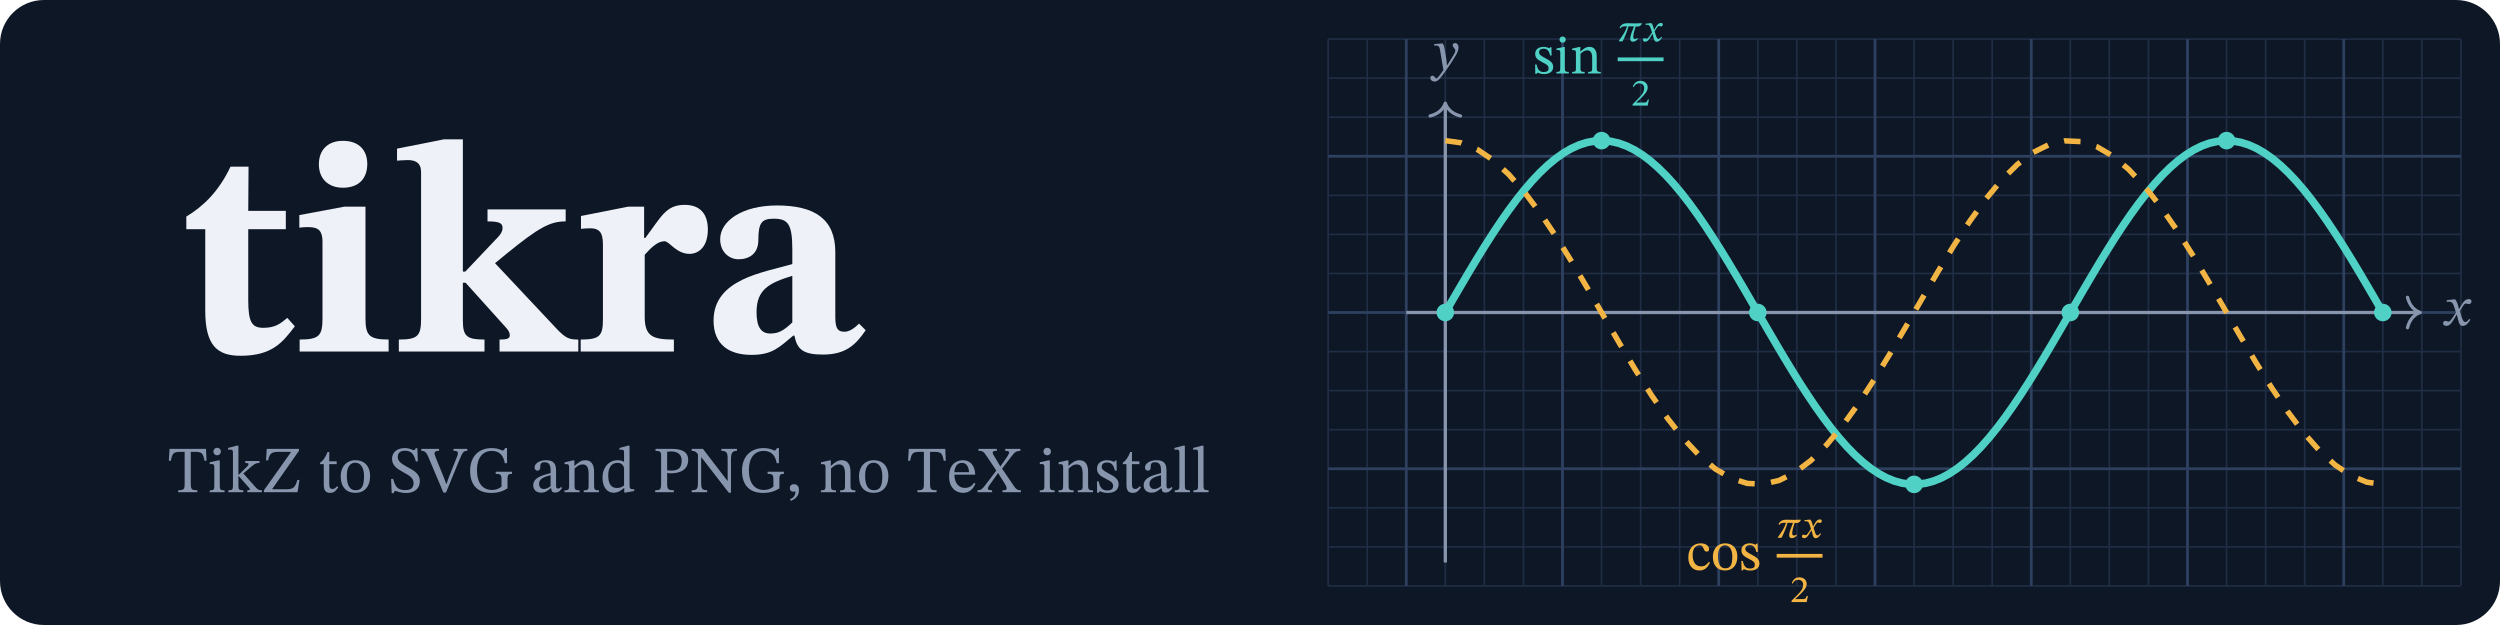
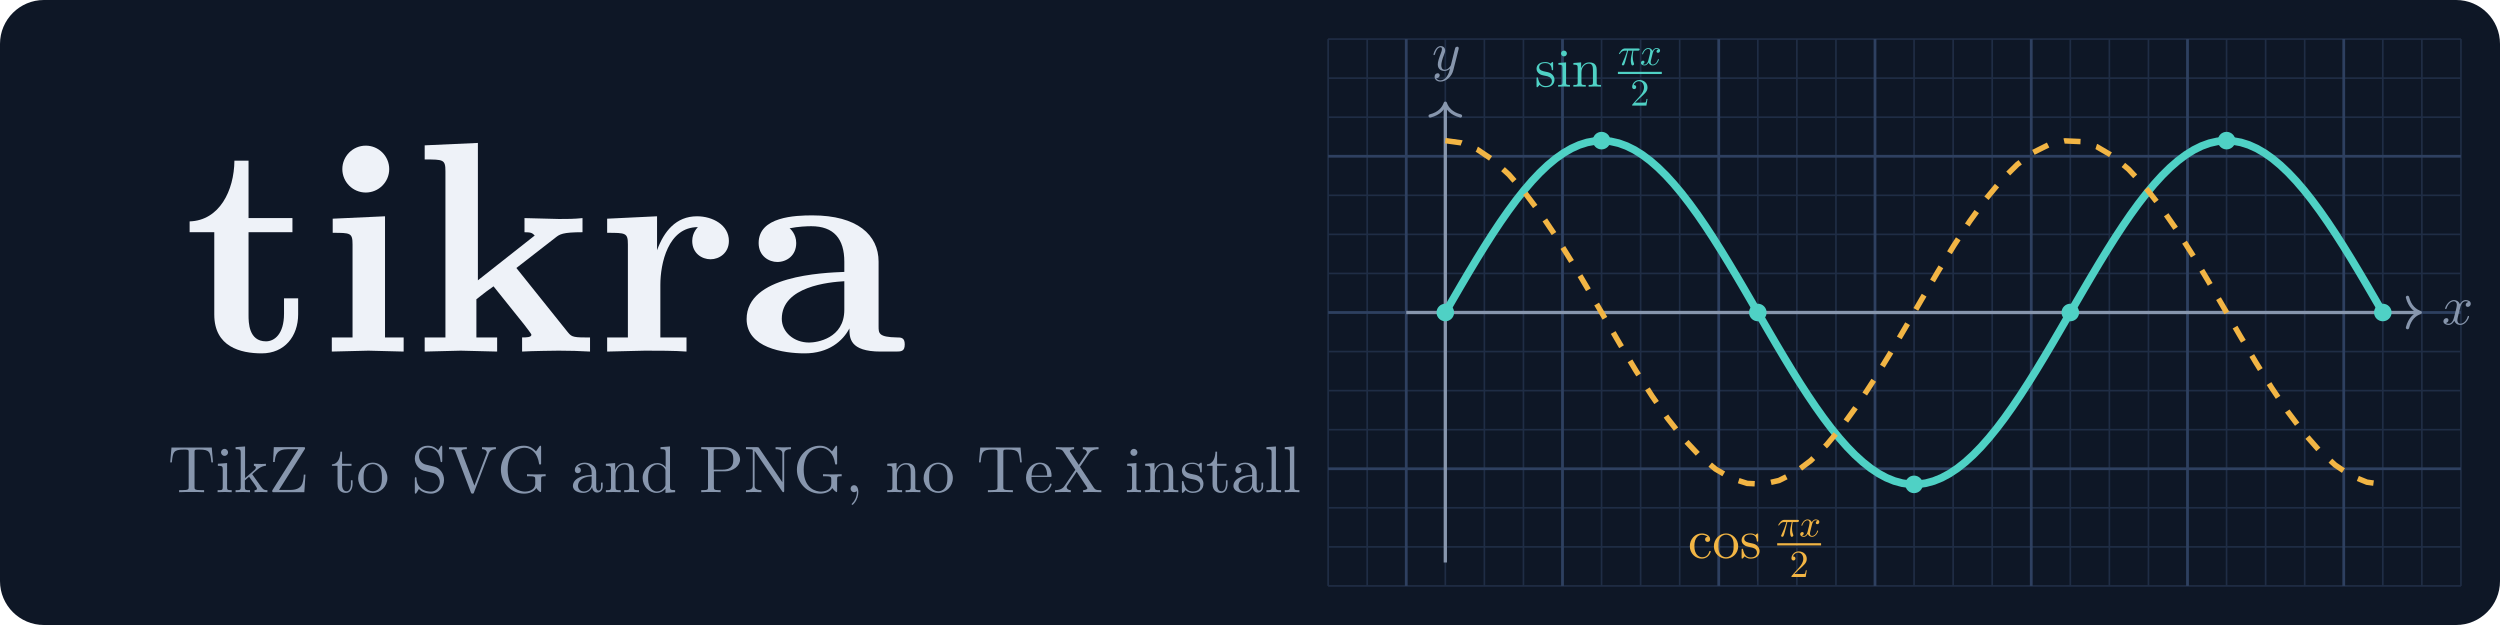
<svg xmlns="http://www.w3.org/2000/svg" viewBox="0 -113.386 453.543 113.386" width="453.543pt" height="113.386pt" role="img" aria-labelledby="tr-title">
  <defs>
-     <path id="tr-g3293" d="M190 -14 C295 -14 330 30 371 84 L346 112 C322 92 305 79 266 79 C228 79 216 98 216 171 L216 407 L341 407 L341 468 L216 468 L217 615 L157 615 C117 531 66 483 10 449 L10 407 L73 407 L73 136 C73 21 112 -14 190 -14 Z" />
-     <path id="tr-g3280" d="M314 0 L314 40 C247 40 237 55 237 113 L237 482 L167 482 L17 454 L17 412 C17 412 29 414 43 414 C73 414 94 410 94 365 L94 110 C94 53 83 40 18 40 L18 0 Z M162 545 C215 545 243 576 243 624 C243 670 215 701 162 701 C111 701 82 670 82 623 C82 576 112 545 162 545 Z" />
-     <path id="tr-g3284" d="M302 0 L302 40 C244 40 230 50 230 103 L230 229 L239 229 L375 78 C384 68 386 60 386 55 C386 45 382 40 352 40 L352 0 L614 0 L614 40 C586 40 573 42 539 79 L337 294 L376 326 C484 414 521 433 572 433 L572 473 L312 473 L312 433 C354 433 362 426 362 411 C362 399 355 390 348 382 L238 266 L230 266 L230 706 L167 706 L11 675 L11 635 C11 635 34 637 47 637 C72 637 91 628 91 597 L91 109 C91 52 80 40 17 40 L17 0 Z" />
-     <path id="tr-g3291" d="M327 0 L327 40 C256 40 230 51 230 116 L230 322 C253 348 274 367 296 367 C312 367 335 325 379 325 C409 325 440 348 440 406 C440 457 415 488 363 488 C300 488 285 448 232 378 L228 378 L228 482 L175 482 L18 451 L18 408 C18 408 29 410 49 410 C84 410 91 390 91 354 L91 109 C91 53 82 40 17 40 L17 0 Z" />
-     <path id="tr-g3272" d="M393 -10 C468 -10 502 22 535 71 L513 93 C498 78 481 66 465 66 C444 66 434 74 434 114 L434 331 C434 441 365 486 240 486 C124 486 51 434 51 374 C51 329 83 307 112 307 C147 307 178 325 178 371 C178 428 189 442 229 442 C277 442 291 424 291 339 L291 291 C196 263 29 242 29 103 C29 22 82 -11 155 -11 C224 -11 246 13 294 53 L298 53 C307 7 327 -10 393 -10 Z M218 60 C187 60 172 82 172 131 C172 206 213 228 291 252 L291 97 C262 69 244 60 218 60 Z" />
-     <path id="tr-g22" d="M587 477 L579 657 L26 657 L15 477 L46 477 C67 586 81 612 191 612 L255 612 L255 131 C255 40 241 30 157 30 L157 0 L447 0 L447 30 C361 30 348 40 348 131 L348 612 L411 612 C522 612 534 586 556 477 Z" />
-     <path id="tr-g263" d="M257 28 C190 28 185 43 185 101 L185 482 L159 482 L33 454 L33 425 C33 425 44 427 58 427 C87 427 102 423 102 380 L102 101 C102 44 99 28 32 28 L32 0 L257 0 Z M145 673 C110 673 88 647 88 617 C88 586 111 560 145 560 C180 560 202 586 202 617 C202 647 180 673 145 673 Z" />
-     <path id="tr-g266" d="M539 0 L539 29 C497 29 481 32 433 87 L257 285 L307 326 C420 425 438 443 503 443 L503 473 L287 473 L287 443 C325 443 336 438 336 425 C336 409 322 397 318 393 L189 265 L183 265 L183 706 L156 706 L26 671 L26 644 C26 644 46 646 60 646 C93 646 100 637 100 595 L100 95 C100 40 90 29 30 29 L30 0 L257 0 L257 29 C194 29 183 40 183 91 L183 243 L189 243 L346 65 C351 60 357 50 357 41 C357 32 347 29 318 29 L318 0 Z" />
-     <path id="tr-g28" d="M567 186 L536 186 C503 75 478 44 364 44 L155 44 L155 50 L560 629 L560 657 L71 657 L60 482 L92 482 C112 593 152 612 255 612 L436 612 L436 604 L28 29 L28 0 L538 0 Z" />
-     <path id="tr-g275" d="M293 90 C268 62 255 49 223 49 C184 49 175 73 175 144 L175 426 L288 426 L288 468 L175 468 L176 610 L150 610 C114 525 84 478 37 449 L37 426 L92 426 L92 116 C92 26 121 -10 188 -10 C252 -10 273 20 312 74 Z" />
-     <path id="tr-g270" d="M258 485 C123 485 34 387 34 242 C34 80 118 -10 258 -10 C388 -10 480 78 480 246 C480 394 395 485 258 485 Z M254 447 C343 447 388 364 388 241 C388 78 344 30 262 30 C176 29 127 96 127 255 C127 383 178 447 254 447 Z" />
-     <path id="tr-g21" d="M440 467 L433 667 L407 667 C402 646 392 638 376 638 C352 638 330 669 239 669 C135 668 49 612 49 507 C49 402 130 354 210 308 C292 261 376 226 376 138 C376 62 329 32 254 32 C152 31 101 63 66 201 L35 201 L44 -15 L75 -15 C76 5 88 18 102 18 C125 18 164 -12 268 -12 C384 -12 471 51 471 167 C471 286 372 331 283 381 C208 424 136 460 136 535 C136 597 175 629 243 629 C344 630 382 577 410 467 Z" />
-     <path id="tr-g24" d="M407 226 L372 126 L367 126 L328 231 L207 528 C195 557 190 576 190 589 C190 626 232 627 258 627 L258 657 L-10 657 L-10 627 C44 627 66 603 95 536 L324 -5 L364 -5 L570 497 C618 610 631 627 687 627 L687 657 L477 657 L477 627 C524 627 544 620 544 593 C544 575 539 559 533 544 Z" />
-     <path id="tr-g9" d="M685 310 L438 310 L438 278 C514 278 526 264 526 192 L526 84 C486 54 446 34 384 34 C241 34 154 134 154 338 C154 515 236 626 377 626 C483 626 553 573 576 440 L610 440 L610 669 L581 669 C568 647 562 633 545 633 C520 633 486 669 376 669 C188 669 50 548 50 326 C50 112 158 -11 370 -11 C480 -11 545 15 617 57 L617 202 C617 264 629 278 685 278 Z" />
-     <path id="tr-g255" d="M308 62 C314 18 324 -5 368 -5 C419 -5 443 16 476 64 L461 80 C447 65 433 55 414 55 C393 55 384 63 384 104 L384 331 C384 435 343 485 234 485 C125 485 58 431 58 375 C58 342 80 327 100 327 C128 327 144 342 144 373 C144 433 154 454 211 454 C271 454 301 421 301 334 L301 290 C215 263 38 237 38 105 C38 41 80 -7 157 -7 C221 -7 257 21 304 62 Z M301 92 C267 64 231 48 198 48 C155 48 126 79 126 129 C126 207 210 234 301 257 Z" />
-     <path id="tr-g269" d="M481 307 C481 422 438 485 347 485 C284 485 240 449 186 401 L182 401 L183 482 L160 482 L33 453 L33 424 C33 424 43 426 60 426 C87 426 102 418 102 382 L102 101 C102 45 99 28 32 28 L32 0 L261 0 L261 28 C189 28 185 45 185 101 L185 358 C215 385 252 421 306 421 C351 421 398 402 398 282 L398 101 C398 45 395 28 324 28 L324 0 L555 0 L555 28 C488 28 481 45 481 101 Z" />
-     <path id="tr-g258" d="M514 18 L514 45 L493 45 C456 45 443 55 443 107 L443 706 L416 706 L290 671 L290 643 C290 643 307 645 316 645 C355 645 360 636 360 592 L360 461 C329 478 296 485 263 485 C137 485 33 384 33 219 C33 91 91 -8 204 -8 C270 -8 321 30 359 64 L363 64 L363 -5 L386 -5 Z M360 101 C325 77 298 64 251 64 C166 64 120 120 120 258 C120 384 177 445 261 445 C323 445 352 406 360 365 Z" />
-     <path id="tr-g18" d="M48 657 L48 627 C112 627 133 616 133 557 L133 127 C133 43 122 30 44 30 L44 0 L326 0 L326 30 C245 30 225 41 225 123 L225 294 C236 289 262 286 282 286 C413 286 544 335 544 491 C544 624 425 657 297 657 Z M225 614 C246 616 265 618 285 618 C393 618 445 567 445 477 C445 361 387 327 279 327 C259 327 236 329 225 331 Z" />
-     <path id="tr-g16" d="M715 657 L479 657 L479 627 C521 627 539 621 555 602 C570 585 574 558 574 498 L574 174 L569 174 L199 657 L29 657 L29 627 C74 627 91 617 123 576 L123 149 C123 48 108 30 29 30 L29 0 L263 0 L263 30 C188 30 172 49 172 149 L172 527 L177 527 L591 -8 L624 -8 L624 493 C624 565 634 593 650 607 C665 621 679 627 715 627 Z" />
-     <path id="tr-g1048" d="M70 -132 C110 -114 194 -80 194 33 C194 88 167 121 117 121 C77 121 55 94 55 62 C55 33 71 8 110 8 C121 8 130 10 141 14 C141 -67 95 -91 58 -107 Z" />
-     <path id="tr-g259" d="M415 143 C383 101 352 65 271 65 C191 65 115 128 115 266 L431 266 C426 406 354 485 245 485 C128 485 34 405 34 238 C34 77 127 -10 247 -10 C350 -10 398 53 434 129 Z M114 303 C122 396 162 445 230 445 C301 445 334 377 337 303 Z" />
-     <path id="tr-g26" d="M660 0 L660 29 C610 30 590 41 557 89 L374 357 L513 538 C568 611 588 625 652 627 L652 657 L422 657 L422 627 C470 627 481 619 481 604 C481 588 470 568 454 542 L349 391 L347 391 L291 486 C267 533 232 574 232 598 C232 619 247 627 284 627 L295 627 L295 657 L17 657 L17 627 C86 627 96 612 144 542 L287 328 L120 108 C72 45 55 31 2 29 L2 0 L223 0 L223 29 C170 29 159 40 159 57 C159 76 179 103 192 120 L313 291 L315 291 L344 241 L407 142 C433 101 443 78 443 57 C443 35 429 29 390 29 L380 29 L380 0 Z" />
-     <path id="tr-g274" d="M39 164 L42 -8 L63 -8 L84 15 L86 15 C112 4 142 -11 200 -11 C290 -11 368 25 368 119 C368 193 319 230 228 278 C144 321 111 346 111 385 C111 430 146 451 192 451 C253 451 290 422 312 327 L339 327 L336 480 L316 480 L299 459 L298 459 C273 471 243 485 193 485 C107 485 40 441 40 359 C40 285 81 250 172 204 C265 158 284 139 284 92 C284 45 248 26 198 26 C124 26 86 61 65 164 Z" />
-     <path id="tr-g267" d="M260 29 C188 29 183 43 183 101 L183 706 L158 706 L26 671 L26 644 C26 644 41 646 58 646 C83 646 100 644 100 603 L100 101 C100 45 96 29 30 29 L30 0 L260 0 Z" />
-     <path id="tr-g3354" d="M315 298 L312 298 L300 349 C286 403 267 447 243 475 L228 475 L89 459 L89 429 C89 429 104 432 120 432 C186 433 203 406 230 322 L258 231 L186 126 C147 70 129 69 125 69 C108 69 84 82 62 82 C38 82 23 60 23 40 C23 15 38 -9 81 -9 C141 -9 174 38 206 90 L270 194 L274 194 L299 93 C313 28 335 -10 381 -10 C449 -10 491 58 520 102 L499 118 C472 82 453 62 427 62 C396 62 376 99 348 191 L327 259 L388 356 C405 384 419 398 442 398 C455 398 478 388 494 388 C521 388 540 411 540 435 C540 463 528 479 490 479 C431 479 391 430 364 382 Z" />
-     <path id="tr-g3355" d="M251 325 C239 405 232 437 210 475 L195 475 L53 464 L53 435 C53 435 74 437 88 437 C149 437 154 388 161 343 L220 -9 C192 -52 112 -165 93 -165 C71 -165 60 -112 22 -112 C-1 -112 -17 -125 -17 -155 C-17 -192 18 -220 60 -220 C136 -220 197 -112 289 15 C341 87 398 173 452 268 C484 322 496 367 496 406 C496 449 470 482 433 482 C404 482 389 464 389 443 C389 405 438 377 438 351 C438 327 429 303 405 264 L290 79 L284 79 L275 179 Z" />
-     <path id="tr-g4030" d="M625 473 C571 469 513 467 451 467 C380 468 324 472 252 472 C157 472 90 442 48 354 L70 339 C113 391 135 392 242 392 C218 307 189 249 137 169 C88 93 76 77 31 14 L31 0 L126 0 C167 68 258 285 281 391 C330 391 375 389 424 388 C383 277 326 154 326 68 C326 26 343 -9 391 -9 C452 -9 494 20 527 69 L514 86 C497 73 479 61 444 61 C412 61 405 94 405 121 C405 197 452 339 468 387 C493 386 507 386 522 386 C589 386 622 436 627 461 Z" />
-     <path id="tr-g1139" d="M464 160 L435 160 C412 100 399 79 346 79 L207 79 L137 76 L137 81 L269 206 C375 313 432 382 432 471 C432 576 353 644 240 644 C143 644 75 588 44 491 L68 481 C105 556 149 579 214 579 C291 579 339 531 339 456 C339 351 289 288 190 186 L38 34 L38 0 L432 0 Z" />
-     <path id="tr-g257" d="M408 148 C363 90 329 65 264 65 C161 65 112 151 112 273 C112 388 161 448 242 448 C328 448 295 334 369 334 C397 334 411 350 411 379 C411 437 353 485 259 485 C115 485 33 383 33 226 C33 87 108 -10 233 -10 C340 -10 389 53 427 134 Z" />
+     <path id="tr-g1478" d="M382 124 L382 177 L335 177 L335 126 C335 58 303 34 275 34 C217 34 217 98 217 121 L217 397 L363 397 L363 444 L217 444 L217 635 L170 635 C169 535 120 436 21 433 L21 397 L103 397 L103 123 C103 16 190 -6 261 -6 C337 -6 382 51 382 124 Z" />
+     <path id="tr-g1494" d="M286 0 L286 47 L224 47 L224 450 L50 442 L50 395 C109 395 116 395 116 356 L116 47 L47 47 L47 0 L169 3 Z M238 607 C238 650 203 685 160 685 C117 685 82 650 82 607 C82 564 117 529 160 529 C203 529 238 564 238 607 Z" />
+     <path id="tr-g1456" d="M587 0 L587 47 L570 47 C527 47 524 51 511 67 L342 278 L472 379 C486 390 495 397 562 397 L562 444 C535 441 510 441 484 441 L369 444 L369 397 C392 397 395 394 403 386 L214 237 L214 694 L37 686 L37 639 C99 639 106 639 106 600 L106 47 L37 47 L37 0 L157 3 L278 0 L278 47 L209 47 L209 174 C238 197 246 203 266 217 L367 91 C376 79 392 59 392 56 C392 47 374 47 361 47 L361 0 C391 2 478 3 483 3 C519 3 553 2 587 0 Z" />
+     <path id="tr-g1472" d="M442 368 C442 421 388 450 336 450 C266 450 226 400 203 337 L203 450 L37 442 L37 395 C99 395 106 395 106 356 L106 47 L37 47 L37 0 L163 3 C201 3 265 3 301 0 L301 47 L214 47 L214 222 C214 292 239 414 339 414 C339 414 320 397 320 368 C320 327 352 307 381 307 C410 307 442 328 442 368 Z" />
+     <path id="tr-g1433" d="M553 24 C553 47 540 47 527 47 C466 48 466 61 466 84 L466 299 C466 388 395 453 246 453 C189 453 67 449 67 361 C67 317 102 298 129 298 C160 298 192 319 192 361 C192 391 173 408 170 410 C198 416 230 417 242 417 C317 417 352 375 352 299 L352 265 C281 262 27 253 27 108 C27 12 151 -6 220 -6 C300 -6 347 35 369 77 C369 46 369 0 473 0 L521 0 C541 0 553 0 553 24 Z M352 139 C352 43 260 30 235 30 C184 30 144 65 144 109 C144 217 302 231 352 234 Z" />
+     <path id="tr-g53" d="M685 452 L666 677 L55 677 L36 452 L61 452 C75 613 90 646 241 646 C259 646 285 646 295 644 C316 640 316 629 316 606 L316 79 C316 45 316 31 211 31 L171 31 L171 0 C212 3 314 3 360 3 C406 3 509 3 550 0 L550 31 L510 31 C405 31 405 45 405 79 L405 606 C405 626 405 640 423 644 C434 646 461 646 480 646 C631 646 646 613 660 452 Z" />
+     <path id="tr-g74" d="M247 0 L247 31 C181 31 177 36 177 75 L177 442 L37 431 L37 400 C102 400 111 394 111 345 L111 76 C111 31 100 31 33 31 L33 0 L143 3 C178 3 213 1 247 0 Z M192 604 C192 631 169 657 139 657 C105 657 85 629 85 604 C85 577 108 551 138 551 C172 551 192 579 192 604 Z" />
+     <path id="tr-g76" d="M511 0 L511 31 C474 31 452 31 414 84 L287 263 C286 265 281 271 281 274 C281 278 352 338 362 346 C425 397 467 399 488 400 L488 431 C459 428 446 428 418 428 C382 428 320 430 306 431 L306 400 C325 399 335 388 335 375 C335 355 321 343 313 336 L172 214 L172 694 L28 683 L28 652 C98 652 106 645 106 596 L106 76 C106 31 95 31 28 31 L28 0 L137 3 L247 0 L247 31 C180 31 169 31 169 76 L169 179 L233 234 C310 128 352 72 352 54 C352 35 335 31 316 31 L316 0 L424 3 C453 3 482 2 511 0 Z" />
+     <path id="tr-g59" d="M560 267 L535 267 C527 128 508 34 323 34 L159 34 L547 648 C554 659 554 660 554 667 C554 683 548 683 528 683 L80 683 L69 458 L94 458 C101 571 131 652 295 652 L452 652 L63 37 C56 26 56 25 56 17 C56 0 61 0 82 0 L543 0 Z" />
+     <path id="tr-g85" d="M332 124 L332 181 L307 181 L307 126 C307 52 277 14 240 14 C173 14 173 105 173 122 L173 400 L316 400 L316 431 L173 431 L173 615 L148 615 C147 533 117 426 19 422 L19 400 L104 400 L104 124 C104 1 197 -11 233 -11 C304 -11 332 60 332 124 Z" />
+     <path id="tr-g80" d="M471 214 C471 342 371 448 250 448 C125 448 28 339 28 214 C28 85 132 -11 249 -11 C370 -11 471 87 471 214 Z M388 222 C388 186 388 132 366 88 C344 43 300 14 250 14 C207 14 163 35 136 81 C111 125 111 186 111 222 C111 261 111 315 135 359 C162 405 209 426 249 426 C293 426 336 404 362 361 C388 318 388 260 388 222 Z" />
+     <path id="tr-g52" d="M499 186 C499 286 433 368 349 388 L221 419 C159 434 120 488 120 546 C120 616 174 677 252 677 C419 677 441 513 447 468 C448 462 448 456 459 456 C472 456 472 461 472 480 L472 681 C472 698 472 705 461 705 C454 705 453 704 446 692 L411 635 C381 664 340 705 251 705 C140 705 56 617 56 511 C56 428 109 355 187 328 C198 324 249 312 319 295 C346 288 376 281 404 244 C425 218 435 185 435 152 C435 81 385 9 301 9 C272 9 196 14 143 63 C85 117 82 181 81 217 C80 227 72 227 69 227 C56 227 56 220 56 202 L56 2 C56 -15 56 -22 67 -22 C74 -22 75 -20 82 -9 C82 -9 85 -5 118 48 C149 14 213 -22 302 -22 C419 -22 499 76 499 186 Z" />
+     <path id="tr-g55" d="M730 652 L730 683 C699 681 659 680 633 680 L519 683 L519 652 C571 651 592 625 592 602 C592 594 589 588 587 582 L404 100 L213 605 C207 619 207 623 207 623 C207 652 264 652 289 652 L289 683 C253 680 184 680 146 680 L19 683 L19 652 C84 652 103 652 117 614 L349 0 C356 -19 361 -22 374 -22 C391 -22 393 -17 398 -3 L621 585 C635 622 662 651 730 652 Z" />
+     <path id="tr-g40" d="M735 242 L735 273 L613 270 C573 270 488 270 452 273 L452 242 L484 242 C574 242 577 231 577 194 L577 130 C577 18 450 9 422 9 C357 9 159 44 159 342 C159 641 356 674 416 674 C523 674 614 584 634 437 C636 423 636 420 650 420 C666 420 666 423 666 444 L666 681 C666 698 666 705 655 705 C651 705 647 705 639 693 L589 619 C557 651 503 705 404 705 C218 705 56 547 56 342 C56 137 216 -22 406 -22 C479 -22 559 4 593 63 C606 41 646 1 657 1 C666 1 666 9 666 24 L666 198 C666 237 670 242 735 242 Z" />
+     <path id="tr-g66" d="M483 89 L483 145 L458 145 L458 89 C458 31 433 25 422 25 C389 25 385 70 385 75 L385 275 C385 317 385 356 349 393 C310 432 260 448 212 448 C130 448 61 401 61 335 C61 305 81 288 107 288 C135 288 153 308 153 334 C153 346 148 379 102 380 C129 415 178 426 210 426 C259 426 316 387 316 298 L316 261 C265 258 195 255 132 225 C57 191 32 139 32 95 C32 14 129 -11 192 -11 C258 -11 304 29 323 76 C327 36 354 -6 401 -6 C422 -6 483 8 483 89 Z M316 140 C316 45 244 11 199 11 C150 11 109 46 109 96 C109 151 151 234 316 240 Z" />
+     <path id="tr-g79" d="M535 0 L535 31 C483 31 458 31 457 61 L457 252 C457 338 457 369 426 405 C412 422 379 442 321 442 C248 442 201 399 173 337 L173 442 L32 431 L32 400 C102 400 110 393 110 344 L110 76 C110 31 99 31 32 31 L32 0 L145 3 L257 0 L257 31 C190 31 179 31 179 76 L179 260 C179 364 250 420 314 420 C377 420 388 366 388 309 L388 76 C388 31 377 31 310 31 L310 0 L423 3 Z" />
+     <path id="tr-g69" d="M527 0 L527 31 C457 31 449 38 449 87 L449 694 L305 683 L305 652 C375 652 383 645 383 596 L383 380 C354 416 311 442 257 442 C139 442 34 344 34 215 C34 88 132 -11 246 -11 C310 -11 355 23 380 55 L380 -11 Z M380 118 C380 100 380 98 369 81 C339 33 294 11 251 11 C206 11 170 37 146 75 C120 116 117 173 117 214 C117 251 119 311 148 356 C169 387 207 420 261 420 C296 420 338 405 369 360 C380 343 380 341 380 323 Z" />
+     <path id="tr-g49" d="M624 497 C624 595 525 683 388 683 L35 683 L35 652 L59 652 C136 652 138 641 138 605 L138 78 C138 42 136 31 59 31 L35 31 L35 0 C70 3 144 3 182 3 C220 3 295 3 330 0 L330 31 L306 31 C229 31 227 42 227 78 L227 316 L396 316 C516 316 624 397 624 497 Z M521 497 C521 450 521 342 362 342 L224 342 L224 612 C224 645 226 652 273 652 L362 652 C521 652 521 546 521 497 Z" />
+     <path id="tr-g47" d="M716 652 L716 683 L599 680 L482 683 L482 652 C585 652 585 605 585 578 L585 151 L232 670 C223 682 222 683 203 683 L33 683 L33 652 L62 652 C77 652 97 651 112 650 C135 647 136 646 136 627 L136 105 C136 78 136 31 33 31 L33 0 L150 3 L267 0 L267 31 C164 31 164 78 164 105 L164 625 C169 620 170 619 174 613 L582 13 C591 1 592 0 599 0 C613 0 613 7 613 26 L613 578 C613 605 613 652 716 652 Z" />
+     <path id="tr-g13" d="M203 1 C203 67 178 106 139 106 C106 106 86 81 86 53 C86 26 106 0 139 0 C151 0 164 4 174 13 C177 15 179 16 179 16 C179 16 181 15 181 1 C181 -73 146 -133 113 -166 C102 -177 102 -179 102 -182 C102 -189 107 -193 112 -193 C123 -193 203 -116 203 1 Z" />
+     <path id="tr-g70" d="M415 119 C415 129 407 131 402 131 C393 131 391 125 389 117 C354 14 264 14 254 14 C204 14 164 44 141 81 C111 129 111 195 111 231 L390 231 C412 231 415 231 415 252 C415 351 361 448 236 448 C120 448 28 345 28 220 C28 86 133 -11 248 -11 C370 -11 415 100 415 119 Z M349 252 L112 252 C118 401 202 426 236 426 C339 426 349 291 349 252 Z" />
+     <path id="tr-g57" d="M726 0 L726 31 L707 31 C655 31 634 36 613 67 L402 386 L539 587 C561 619 595 651 684 652 L684 683 L573 680 C533 680 485 680 445 683 L445 652 C485 651 507 629 507 606 C507 596 505 594 498 583 L384 414 L255 607 C253 610 248 618 248 622 C248 634 270 651 313 652 L313 683 C278 680 205 680 167 680 L37 683 L37 652 L56 652 C111 652 130 645 149 617 L333 339 L169 97 C155 77 125 31 24 31 L24 0 L135 3 C172 3 227 3 263 0 L263 31 C217 32 200 59 200 77 C200 86 203 90 210 101 L352 311 L510 72 C512 68 515 64 515 61 C515 49 493 32 450 31 L450 0 C485 3 558 3 596 3 Z" />
+     <path id="tr-g84" d="M360 128 C360 181 330 211 318 223 C285 255 246 263 204 271 C148 282 81 295 81 353 C81 388 107 429 193 429 C303 429 308 339 310 308 C311 299 322 299 322 299 C335 299 335 304 335 323 L335 424 C335 441 335 448 324 448 C319 448 317 448 304 436 C301 432 291 423 287 420 C249 448 208 448 193 448 C71 448 33 381 33 325 C33 290 49 262 76 240 C108 214 136 208 208 194 C230 190 312 174 312 102 C312 51 277 11 199 11 C115 11 79 68 60 153 C57 166 56 170 46 170 C33 170 33 163 33 145 L33 13 C33 -4 33 -11 44 -11 C49 -11 50 -10 69 9 C71 11 71 13 89 32 C133 -10 178 -11 199 -11 C314 -11 360 56 360 128 Z" />
+     <path id="tr-g77" d="M255 0 L255 31 C188 31 177 31 177 76 L177 694 L33 683 L33 652 C103 652 111 645 111 596 L111 76 C111 31 100 31 33 31 L33 0 L144 3 Z" />
+     <path id="tr-g1319" d="M527 376 C527 428 468 442 434 442 C376 442 341 389 329 366 C304 432 250 442 221 442 C117 442 60 313 60 288 C60 278 72 278 72 278 C80 278 83 280 85 289 C119 395 185 420 219 420 C238 420 273 411 273 353 C273 322 256 255 219 115 C203 53 168 11 124 11 C118 11 95 11 74 24 C99 29 121 50 121 78 C121 105 99 113 84 113 C54 113 29 87 29 55 C29 9 79 -11 123 -11 C189 -11 225 59 228 65 C240 28 276 -11 336 -11 C439 -11 496 118 496 143 C496 153 487 153 484 153 C475 153 473 149 471 142 C438 35 370 11 338 11 C299 11 283 43 283 77 C283 99 289 121 300 165 L334 302 C340 328 363 420 433 420 C438 420 462 420 483 407 C455 402 435 377 435 353 C435 337 446 318 473 318 C495 318 527 336 527 376 Z" />
+     <path id="tr-g1320" d="M490 404 C490 422 476 431 461 431 C451 431 435 425 426 410 C424 405 416 374 412 356 L392 276 L347 96 C343 81 300 11 234 11 C183 11 172 55 172 92 C172 138 189 200 223 288 C239 329 243 340 243 360 C243 405 211 442 161 442 C66 442 29 297 29 288 C29 278 41 278 41 278 C51 278 52 280 57 296 C84 390 124 420 158 420 C166 420 183 420 183 388 C183 363 173 337 166 318 C126 212 108 155 108 108 C108 19 171 -11 230 -11 C269 -11 303 6 331 34 C318 -18 306 -67 266 -120 C240 -154 202 -183 156 -183 C142 -183 97 -180 80 -141 C96 -141 109 -141 123 -129 C133 -120 143 -107 143 -88 C143 -57 116 -53 106 -53 C83 -53 50 -69 50 -118 C50 -168 94 -205 156 -205 C259 -205 362 -114 390 -1 L486 381 C490 395 490 397 490 404 Z" />
+     <path id="tr-g4474" d="M567 407 C567 431 546 431 527 431 L192 431 C170 431 132 431 88 384 C53 345 27 299 27 294 C27 294 27 284 39 284 C47 284 49 288 55 296 C104 373 162 373 182 373 L239 373 C207 252 153 131 111 40 C103 25 103 23 103 16 C103 -3 119 -11 132 -11 C162 -11 170 17 182 54 C196 100 196 102 209 152 L265 373 L378 373 C345 225 336 182 336 115 C336 100 336 73 344 39 C354 -5 365 -11 380 -11 C400 -11 421 7 421 27 C421 33 421 35 415 49 C386 121 386 186 386 214 C386 267 393 321 404 373 L518 373 C531 373 567 373 567 407 Z" />
+     <path id="tr-g19" d="M449 174 L424 174 C419 144 412 100 402 85 C395 77 329 77 307 77 L127 77 L233 180 C389 318 449 372 449 472 C449 586 359 666 237 666 C124 666 50 574 50 485 C50 429 100 429 103 429 C120 429 155 441 155 482 C155 508 137 534 102 534 C94 534 92 534 89 533 C112 598 166 635 224 635 C315 635 358 554 358 472 C358 392 308 313 253 251 L61 37 C50 26 50 24 50 0 L421 0 Z" />
+     <path id="tr-g68" d="M415 119 C415 129 405 129 402 129 C393 129 391 125 389 119 C360 26 295 14 258 14 C205 14 117 57 117 218 C117 381 199 423 252 423 C261 423 324 422 359 386 C318 383 312 353 312 340 C312 314 330 294 358 294 C384 294 404 311 404 341 C404 409 328 448 251 448 C126 448 34 340 34 216 C34 88 133 -11 249 -11 C383 -11 415 109 415 119 Z" />
  </defs>
  <path d="M0 0 M0 -7.97 L0 -105.416 C0 -109.818 3.568 -113.386 7.97 -113.386 L445.573 -113.386 C449.975 -113.386 453.543 -109.818 453.543 -105.416 L453.543 -7.97 C453.543 -3.568 449.975 0 445.573 0 L7.97 0 C3.568 0 0 -3.568 0 -7.97 Z" fill="#0e1726" />
  <path d="M240.945 -7.087 M240.945 -7.087 L240.945 -106.299 M248.031 -7.087 L248.031 -106.299 M255.118 -7.087 L255.118 -106.299 M262.205 -7.087 L262.205 -106.299 M269.291 -7.087 L269.291 -106.299 M276.378 -7.087 L276.378 -106.299 M283.465 -7.087 L283.465 -106.299 M290.551 -7.087 L290.551 -106.299 M297.638 -7.087 L297.638 -106.299 M304.724 -7.087 L304.724 -106.299 M311.811 -7.087 L311.811 -106.299 M318.898 -7.087 L318.898 -106.299 M325.984 -7.087 L325.984 -106.299 M333.071 -7.087 L333.071 -106.299 M340.157 -7.087 L340.157 -106.299 M347.244 -7.087 L347.244 -106.299 M354.331 -7.087 L354.331 -106.299 M361.417 -7.087 L361.417 -106.299 M368.504 -7.087 L368.504 -106.299 M375.591 -7.087 L375.591 -106.299 M382.677 -7.087 L382.677 -106.299 M389.764 -7.087 L389.764 -106.299 M396.85 -7.087 L396.85 -106.299 M403.937 -7.087 L403.937 -106.299 M411.024 -7.087 L411.024 -106.299 M418.11 -7.087 L418.11 -106.299 M425.197 -7.087 L425.197 -106.299 M432.283 -7.087 L432.283 -106.299 M439.37 -7.087 L439.37 -106.299 M446.457 -7.087 L446.457 -106.299 M240.945 -7.087 L446.457 -7.087 M240.945 -14.173 L446.457 -14.173 M240.945 -21.26 L446.457 -21.26 M240.945 -28.346 L446.457 -28.346 M240.945 -35.433 L446.457 -35.433 M240.945 -42.52 L446.457 -42.52 M240.945 -49.606 L446.457 -49.606 M240.945 -56.693 L446.457 -56.693 M240.945 -63.78 L446.457 -63.78 M240.945 -70.866 L446.457 -70.866 M240.945 -77.953 L446.457 -77.953 M240.945 -85.039 L446.457 -85.039 M240.945 -92.126 L446.457 -92.126 M240.945 -99.213 L446.457 -99.213 M240.945 -106.299 L446.457 -106.299" fill="none" stroke="#1f2d45" stroke-width="0.299" stroke-miterlimit="10" />
  <path d="M240.945 -7.087 M255.118 -7.087 L255.118 -106.299 M283.465 -7.087 L283.465 -106.299 M311.811 -7.087 L311.811 -106.299 M340.157 -7.087 L340.157 -106.299 M368.504 -7.087 L368.504 -106.299 M396.85 -7.087 L396.85 -106.299 M425.197 -7.087 L425.197 -106.299 M240.945 -28.346 L446.457 -28.346 M240.945 -56.693 L446.457 -56.693 M240.945 -85.039 L446.457 -85.039" fill="none" stroke="#2e4060" stroke-width="0.498" stroke-miterlimit="10" />
  <g transform="matrix(2.2 0 0 2.2 33.256 -49.606)" fill="#eef2f8">
-     <use href="#tr-g3293" transform="translate(0 0) scale(0.02479 -0.02479)" />
-     <use href="#tr-g3280" transform="translate(9.146 0) scale(0.02479 -0.02479)" />
-     <use href="#tr-g3284" transform="translate(17.351 0) scale(0.02479 -0.02479)" />
-     <use href="#tr-g3291" transform="translate(32.347 0) scale(0.02479 -0.02479)" />
-     <use href="#tr-g3272" transform="translate(43.006 0) scale(0.02479 -0.02479)" />
+     <use href="#tr-g1478" transform="translate(0 0) scale(0.02479 -0.02479)" />
+     <use href="#tr-g1494" transform="translate(11.08 0) scale(0.02479 -0.02479)" />
+     <use href="#tr-g1456" transform="translate(18.987 0) scale(0.02479 -0.02479)" />
+     <use href="#tr-g1472" transform="translate(34.033 0) scale(0.02479 -0.02479)" />
+     <use href="#tr-g1433" transform="translate(45.782 0) scale(0.02479 -0.02479)" />
  </g>
  <g transform="translate(30.449 -24.094)" fill="#8796ad">
-     <use href="#tr-g22" transform="translate(0 0) scale(0.01196 -0.01196)" />
-     <use href="#tr-g263" transform="translate(7.209 0) scale(0.01196 -0.01196)" />
-     <use href="#tr-g266" transform="translate(10.616 0) scale(0.01196 -0.01196)" />
-     <use href="#tr-g28" transform="translate(17.096 0) scale(0.01196 -0.01196)" />
-     <use href="#tr-g275" transform="translate(27.186 0) scale(0.01196 -0.01196)" />
-     <use href="#tr-g270" transform="translate(30.952 0) scale(0.01196 -0.01196)" />
-     <use href="#tr-g21" transform="translate(40.086 0) scale(0.01196 -0.01196)" />
-     <use href="#tr-g24" transform="translate(46.111 0) scale(0.01196 -0.01196)" />
-     <use href="#tr-g9" transform="translate(54.241 0) scale(0.01196 -0.01196)" />
-     <use href="#tr-g255" transform="translate(65.837 0) scale(0.01196 -0.01196)" />
-     <use href="#tr-g269" transform="translate(71.576 0) scale(0.01196 -0.01196)" />
-     <use href="#tr-g258" transform="translate(78.462 0) scale(0.01196 -0.01196)" />
-     <use href="#tr-g18" transform="translate(87.894 0) scale(0.01196 -0.01196)" />
-     <use href="#tr-g16" transform="translate(94.697 0) scale(0.01196 -0.01196)" />
-     <use href="#tr-g9" transform="translate(103.568 0) scale(0.01196 -0.01196)" />
-     <use href="#tr-g1048" transform="translate(112.175 0) scale(0.01196 -0.01196)" />
-     <use href="#tr-g269" transform="translate(118.093 0) scale(0.01196 -0.01196)" />
-     <use href="#tr-g270" transform="translate(124.979 0) scale(0.01196 -0.01196)" />
-     <use href="#tr-g22" transform="translate(134.113 0) scale(0.01196 -0.01196)" />
-     <use href="#tr-g259" transform="translate(141.322 0) scale(0.01196 -0.01196)" />
-     <use href="#tr-g26" transform="translate(146.869 0) scale(0.01196 -0.01196)" />
-     <use href="#tr-g263" transform="translate(157.796 0) scale(0.01196 -0.01196)" />
-     <use href="#tr-g269" transform="translate(161.203 0) scale(0.01196 -0.01196)" />
-     <use href="#tr-g274" transform="translate(168.09 0) scale(0.01196 -0.01196)" />
-     <use href="#tr-g275" transform="translate(172.812 0) scale(0.01196 -0.01196)" />
-     <use href="#tr-g255" transform="translate(176.578 0) scale(0.01196 -0.01196)" />
-     <use href="#tr-g267" transform="translate(182.316 0) scale(0.01196 -0.01196)" />
-     <use href="#tr-g267" transform="translate(185.7 0) scale(0.01196 -0.01196)" />
+     <use href="#tr-g53" transform="translate(0 0) scale(0.01196 -0.01196)" />
+     <use href="#tr-g74" transform="translate(8.632 0) scale(0.01196 -0.01196)" />
+     <use href="#tr-g76" transform="translate(11.955 0) scale(0.01196 -0.01196)" />
+     <use href="#tr-g59" transform="translate(18.267 0) scale(0.01196 -0.01196)" />
+     <use href="#tr-g85" transform="translate(29.541 0) scale(0.01196 -0.01196)" />
+     <use href="#tr-g80" transform="translate(34.192 0) scale(0.01196 -0.01196)" />
+     <use href="#tr-g52" transform="translate(44.138 0) scale(0.01196 -0.01196)" />
+     <use href="#tr-g55" transform="translate(50.786 0) scale(0.01196 -0.01196)" />
+     <use href="#tr-g40" transform="translate(59.752 0) scale(0.01196 -0.01196)" />
+     <use href="#tr-g66" transform="translate(73.106 0) scale(0.01196 -0.01196)" />
+     <use href="#tr-g79" transform="translate(79.083 0) scale(0.01196 -0.01196)" />
+     <use href="#tr-g69" transform="translate(85.731 0) scale(0.01196 -0.01196)" />
+     <use href="#tr-g49" transform="translate(96.347 0) scale(0.01196 -0.01196)" />
+     <use href="#tr-g47" transform="translate(104.488 0) scale(0.01196 -0.01196)" />
+     <use href="#tr-g40" transform="translate(113.455 0) scale(0.01196 -0.01196)" />
+     <use href="#tr-g13" transform="translate(122.839 0) scale(0.01196 -0.01196)" />
+     <use href="#tr-g79" transform="translate(130.132 0) scale(0.01196 -0.01196)" />
+     <use href="#tr-g80" transform="translate(136.779 0) scale(0.01196 -0.01196)" />
+     <use href="#tr-g53" transform="translate(146.726 0) scale(0.01196 -0.01196)" />
+     <use href="#tr-g70" transform="translate(155.357 0) scale(0.01196 -0.01196)" />
+     <use href="#tr-g57" transform="translate(160.666 0) scale(0.01196 -0.01196)" />
+     <use href="#tr-g74" transform="translate(173.601 0) scale(0.01196 -0.01196)" />
+     <use href="#tr-g79" transform="translate(176.925 0) scale(0.01196 -0.01196)" />
+     <use href="#tr-g84" transform="translate(183.572 0) scale(0.01196 -0.01196)" />
+     <use href="#tr-g85" transform="translate(188.282 0) scale(0.01196 -0.01196)" />
+     <use href="#tr-g66" transform="translate(192.933 0) scale(0.01196 -0.01196)" />
+     <use href="#tr-g77" transform="translate(198.91 0) scale(0.01196 -0.01196)" />
+     <use href="#tr-g77" transform="translate(202.234 0) scale(0.01196 -0.01196)" />
  </g>
  <path d="M255.118 -56.693 L438.772 -56.693" fill="none" stroke="#8796ad" stroke-width="0.598" stroke-miterlimit="10" />
  <path d="M436.76 -59.444 C437.182 -57.793 438.123 -57.014 439.071 -56.693 C438.123 -56.372 437.182 -55.593 436.76 -53.942" fill="none" stroke="#8796ad" stroke-width="0.598" stroke-linecap="round" stroke-linejoin="round" />
-   <g transform="translate(442.99 -54.357)" fill="#8796ad">
-     <use href="#tr-g3354" transform="translate(0 0) scale(0.00996 -0.00996)" />
+   <g transform="translate(442.99 -54.546)" fill="#8796ad">
+     <use href="#tr-g1319" transform="translate(0 0) scale(0.00996 -0.00996)" />
  </g>
  <path d="M262.205 -11.339 L262.205 -94.363" fill="none" stroke="#8796ad" stroke-width="0.598" stroke-miterlimit="10" />
  <path d="M259.454 -92.35 C261.104 -92.773 261.884 -93.714 262.205 -94.662 C262.526 -93.714 263.305 -92.773 264.956 -92.35" fill="none" stroke="#8796ad" stroke-width="0.598" stroke-linecap="round" stroke-linejoin="round" />
-   <g transform="translate(259.664 -100.772)" fill="#8796ad">
-     <use href="#tr-g3355" transform="translate(0 0) scale(0.00996 -0.00996)" />
+   <g transform="translate(259.764 -100.623)" fill="#8796ad">
+     <use href="#tr-g1320" transform="translate(0 0) scale(0.00996 -0.00996)" />
  </g>
  <path d="M262.205 -56.693 L263.634 -59.159 L265.063 -61.611 L266.492 -64.031 L267.922 -66.406 L269.351 -68.72 L270.78 -70.958 L272.209 -73.107 L273.639 -75.152 L275.068 -77.083 L276.497 -78.885 L277.926 -80.549 L279.355 -82.062 L280.785 -83.417 L282.214 -84.603 L283.643 -85.616 L285.072 -86.446 L286.502 -87.091 L287.931 -87.544 L289.36 -87.805 L290.789 -87.87 L292.219 -87.739 L293.648 -87.415 L295.077 -86.897 L296.506 -86.191 L297.935 -85.298 L299.365 -84.228 L300.794 -82.983 L302.223 -81.576 L303.652 -80.01 L305.082 -78.299 L306.511 -76.453 L307.94 -74.483 L309.37 -72.401 L310.799 -70.221 L312.228 -67.956 L313.657 -65.62 L315.086 -63.229 L316.516 -60.796 L317.945 -58.338 L319.374 -55.87 L320.803 -53.407 L322.233 -50.964 L323.662 -48.557 L325.091 -46.201 L326.52 -43.91 L327.95 -41.701 L329.379 -39.585 L330.808 -37.576 L332.237 -35.687 L333.666 -33.93 L335.096 -32.316 L336.525 -30.853 L337.954 -29.555 L339.383 -28.424 L340.813 -27.473 L342.242 -26.703 L343.671 -26.123 L345.1 -25.733 L346.529 -25.538 L347.959 -25.538 L349.388 -25.733 L350.817 -26.123 L352.246 -26.703 L353.676 -27.473 L355.105 -28.424 L356.534 -29.555 L357.963 -30.853 L359.393 -32.316 L360.822 -33.93 L362.251 -35.687 L363.68 -37.576 L365.109 -39.585 L366.539 -41.701 L367.968 -43.91 L369.397 -46.201 L370.826 -48.557 L372.256 -50.964 L373.685 -53.407 L375.114 -55.87 L376.543 -58.338 L377.973 -60.796 L379.402 -63.229 L380.831 -65.62 L382.26 -67.956 L383.689 -70.221 L385.119 -72.401 L386.548 -74.483 L387.977 -76.453 L389.406 -78.299 L390.836 -80.01 L392.265 -81.576 L393.694 -82.983 L395.124 -84.228 L396.553 -85.298 L397.982 -86.191 L399.411 -86.897 L400.84 -87.415 L402.27 -87.739 L403.699 -87.87 L405.128 -87.805 L406.557 -87.544 L407.987 -87.091 L409.416 -86.446 L410.845 -85.616 L412.274 -84.603 L413.703 -83.417 L415.133 -82.062 L416.562 -80.549 L417.991 -78.885 L419.42 -77.083 L420.85 -75.152 L422.279 -73.107 L423.708 -70.958 L425.137 -68.72 L426.567 -66.406 L427.996 -64.031 L429.425 -61.611 L430.854 -59.159 L432.283 -56.693" fill="none" stroke="#4fd1c5" stroke-width="1.395" stroke-miterlimit="10" />
  <path d="M262.205 -87.874 L265.087 -87.476 L267.97 -86.295 L270.853 -84.36 L273.735 -81.721 L276.618 -78.445 L279.501 -74.615 L282.383 -70.328 L285.266 -65.694 L288.149 -60.831 L291.032 -55.864 L293.914 -50.916 L296.797 -46.116 L299.68 -41.584 L302.562 -37.439 L305.445 -33.783 L308.328 -30.711 L311.21 -28.3 L314.093 -26.612 L316.976 -25.689 L319.859 -25.557 L322.741 -26.218 L325.624 -27.654 L328.507 -29.831 L331.389 -32.69 L334.272 -36.16 L337.155 -40.154 L340.037 -44.569 L342.92 -49.294 L345.803 -54.205 L348.686 -59.181 L351.568 -64.092 L354.451 -68.816 L357.333 -73.232 L360.216 -77.225 L363.099 -80.695 L365.982 -83.555 L368.864 -85.732 L371.747 -87.168 L374.63 -87.829 L377.512 -87.697 L380.395 -86.774 L383.278 -85.086 L386.16 -82.675 L389.043 -79.602 L391.926 -75.947 L394.809 -71.801 L397.691 -67.27 L400.574 -62.469 L403.457 -57.522 L406.339 -52.555 L409.222 -47.692 L412.105 -43.058 L414.987 -38.771 L417.87 -34.941 L420.753 -31.665 L423.636 -29.026 L426.518 -27.091 L429.401 -25.91 L432.283 -25.512" fill="none" stroke="#f2b544" stroke-width="0.996" stroke-dasharray="2.989 2.989" stroke-miterlimit="10" />
  <path d="M262.205 -56.693 M263.799 -56.693 C263.799 -57.573 263.085 -58.287 262.205 -58.287 C261.324 -58.287 260.611 -57.573 260.611 -56.693 C260.611 -55.813 261.324 -55.099 262.205 -55.099 C263.085 -55.099 263.799 -55.813 263.799 -56.693 Z" fill="#4fd1c5" />
  <path d="M290.551 -87.874 M292.145 -87.874 C292.145 -88.754 291.432 -89.468 290.551 -89.468 C289.671 -89.468 288.957 -88.754 288.957 -87.874 C288.957 -86.994 289.671 -86.28 290.551 -86.28 C291.432 -86.28 292.145 -86.994 292.145 -87.874 Z" fill="#4fd1c5" />
  <path d="M318.898 -56.693 M320.492 -56.693 C320.492 -57.573 319.778 -58.287 318.898 -58.287 C318.017 -58.287 317.304 -57.573 317.304 -56.693 C317.304 -55.813 318.017 -55.099 318.898 -55.099 C319.778 -55.099 320.492 -55.813 320.492 -56.693 Z" fill="#4fd1c5" />
  <path d="M347.244 -25.512 M348.838 -25.512 C348.838 -26.392 348.124 -27.106 347.244 -27.106 C346.364 -27.106 345.65 -26.392 345.65 -25.512 C345.65 -24.631 346.364 -23.918 347.244 -23.918 C348.124 -23.918 348.838 -24.631 348.838 -25.512 Z" fill="#4fd1c5" />
  <path d="M375.591 -56.693 M377.185 -56.693 C377.185 -57.573 376.471 -58.287 375.591 -58.287 C374.71 -58.287 373.997 -57.573 373.997 -56.693 C373.997 -55.813 374.71 -55.099 375.591 -55.099 C376.471 -55.099 377.185 -55.813 377.185 -56.693 Z" fill="#4fd1c5" />
  <path d="M403.937 -87.874 M405.531 -87.874 C405.531 -88.754 404.817 -89.468 403.937 -89.468 C403.057 -89.468 402.343 -88.754 402.343 -87.874 C402.343 -86.994 403.057 -86.28 403.937 -86.28 C404.817 -86.28 405.531 -86.994 405.531 -87.874 Z" fill="#4fd1c5" />
  <path d="M432.283 -56.693 M433.877 -56.693 C433.877 -57.573 433.164 -58.287 432.283 -58.287 C431.403 -58.287 430.689 -57.573 430.689 -56.693 C430.689 -55.813 431.403 -55.099 432.283 -55.099 C433.164 -55.099 433.877 -55.813 433.877 -56.693 Z" fill="#4fd1c5" />
-   <g transform="translate(278.109 -100.057)" fill="#4fd1c5">
-     <use href="#tr-g274" transform="translate(0 0) scale(0.00996 -0.00996)" />
-     <use href="#tr-g263" transform="translate(3.935 0) scale(0.00996 -0.00996)" />
-     <use href="#tr-g269" transform="translate(6.775 0) scale(0.00996 -0.00996)" />
-     <use href="#tr-g4030" transform="translate(15.369 -5.828) scale(0.00697 -0.00697)" />
-     <use href="#tr-g3354" transform="translate(19.79 -5.828) scale(0.00697 -0.00697)" />
-     <use href="#tr-g1139" transform="translate(17.803 5.828) scale(0.00697 -0.00697)" />
-     <rect x="15.369" y="-2.909" width="8.32" height="0.677" />
+   <g transform="translate(278.426 -97.666)" fill="#4fd1c5">
+     <use href="#tr-g84" transform="translate(0 0) scale(0.00996 -0.00996)" />
+     <use href="#tr-g74" transform="translate(3.925 0) scale(0.00996 -0.00996)" />
+     <use href="#tr-g79" transform="translate(6.695 0) scale(0.00996 -0.00996)" />
+     <use href="#tr-g4474" transform="translate(15.09 -3.925) scale(0.00697 -0.00697)" />
+     <use href="#tr-g1319" transform="translate(19.065 -3.925) scale(0.00697 -0.00697)" />
+     <use href="#tr-g19" transform="translate(17.329 3.437) scale(0.00697 -0.00697)" />
+     <rect x="15.09" y="-2.69" width="7.964" height="0.399" />
  </g>
-   <g transform="translate(305.962 -9.988)" fill="#f2b544">
-     <use href="#tr-g257" transform="translate(0 0) scale(0.00996 -0.00996)" />
-     <use href="#tr-g270" transform="translate(4.443 0) scale(0.00996 -0.00996)" />
-     <use href="#tr-g274" transform="translate(9.564 0) scale(0.00996 -0.00996)" />
-     <use href="#tr-g4030" transform="translate(16.355 -5.828) scale(0.00697 -0.00697)" />
-     <use href="#tr-g3354" transform="translate(20.777 -5.828) scale(0.00697 -0.00697)" />
-     <use href="#tr-g1139" transform="translate(18.789 5.828) scale(0.00697 -0.00697)" />
-     <rect x="16.355" y="-2.909" width="8.32" height="0.677" />
+   <g transform="translate(306.225 -12.149)" fill="#f2b544">
+     <use href="#tr-g68" transform="translate(0 0) scale(0.00996 -0.00996)" />
+     <use href="#tr-g80" transform="translate(4.423 0) scale(0.00996 -0.00996)" />
+     <use href="#tr-g84" transform="translate(9.405 0) scale(0.00996 -0.00996)" />
+     <use href="#tr-g4474" transform="translate(16.186 -3.925) scale(0.00697 -0.00697)" />
+     <use href="#tr-g1319" transform="translate(20.161 -3.925) scale(0.00697 -0.00697)" />
+     <use href="#tr-g19" transform="translate(18.425 3.437) scale(0.00697 -0.00697)" />
+     <rect x="16.186" y="-2.69" width="7.964" height="0.399" />
  </g>
</svg>
